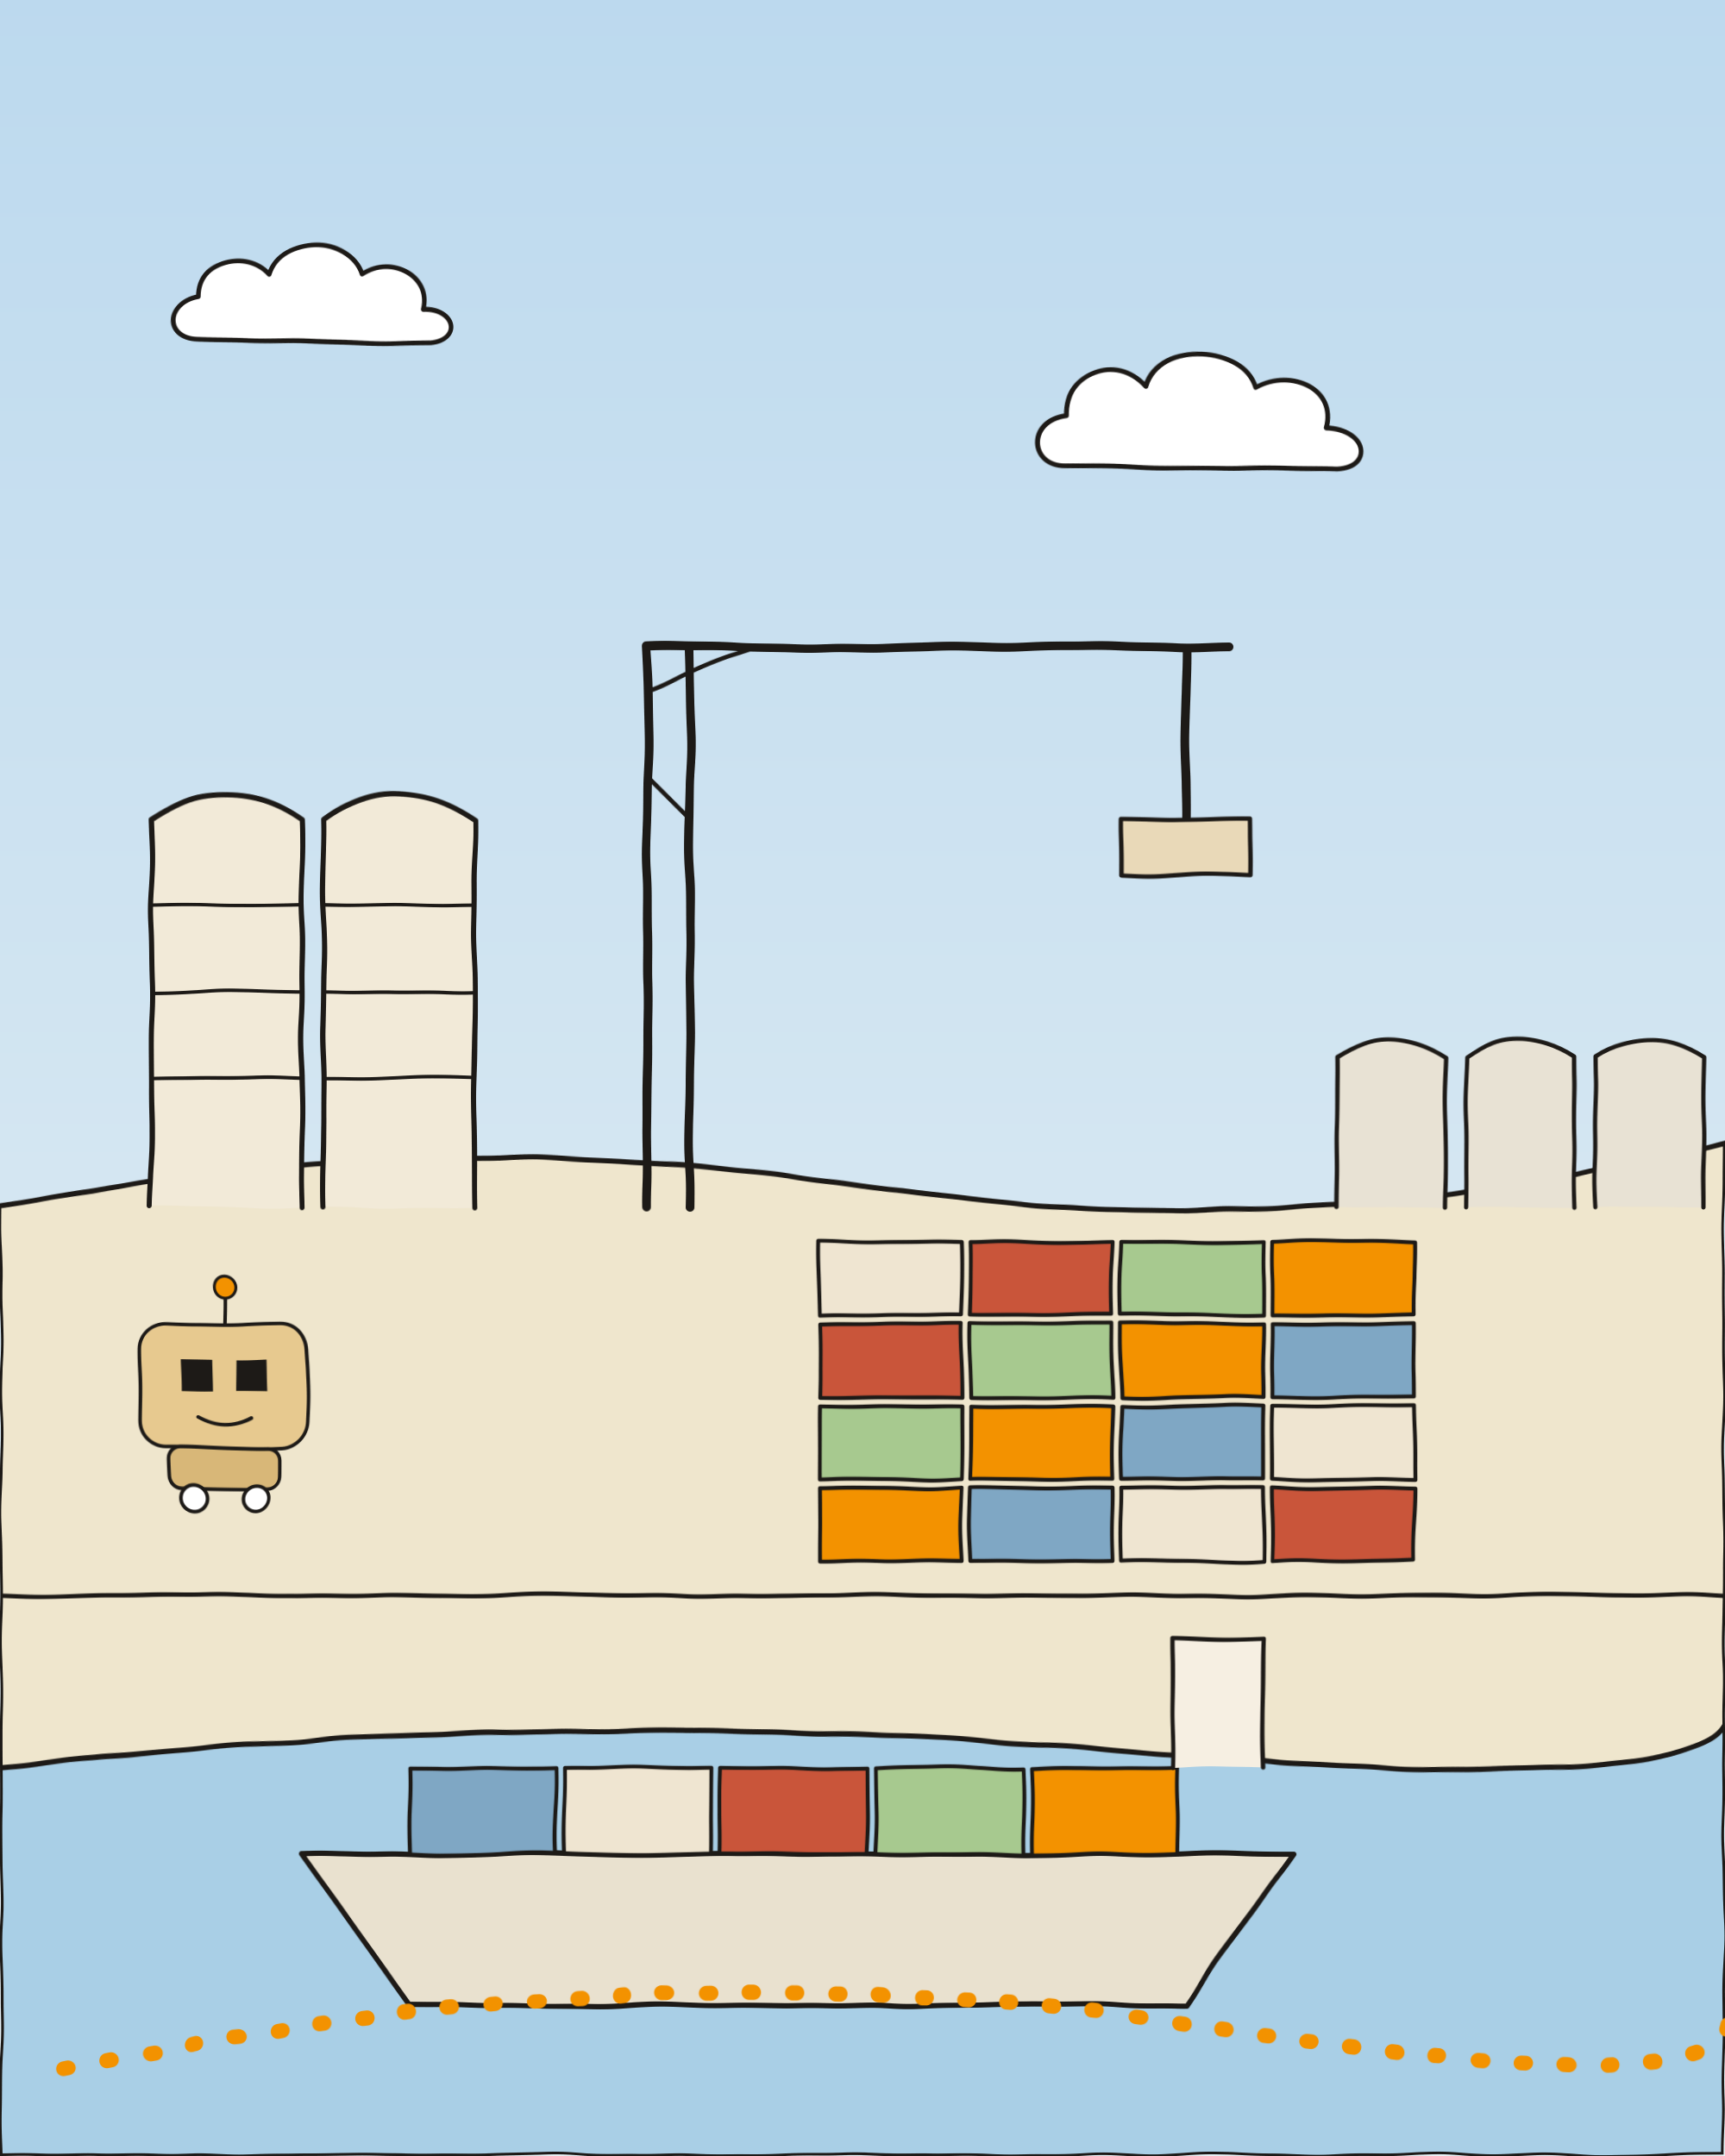
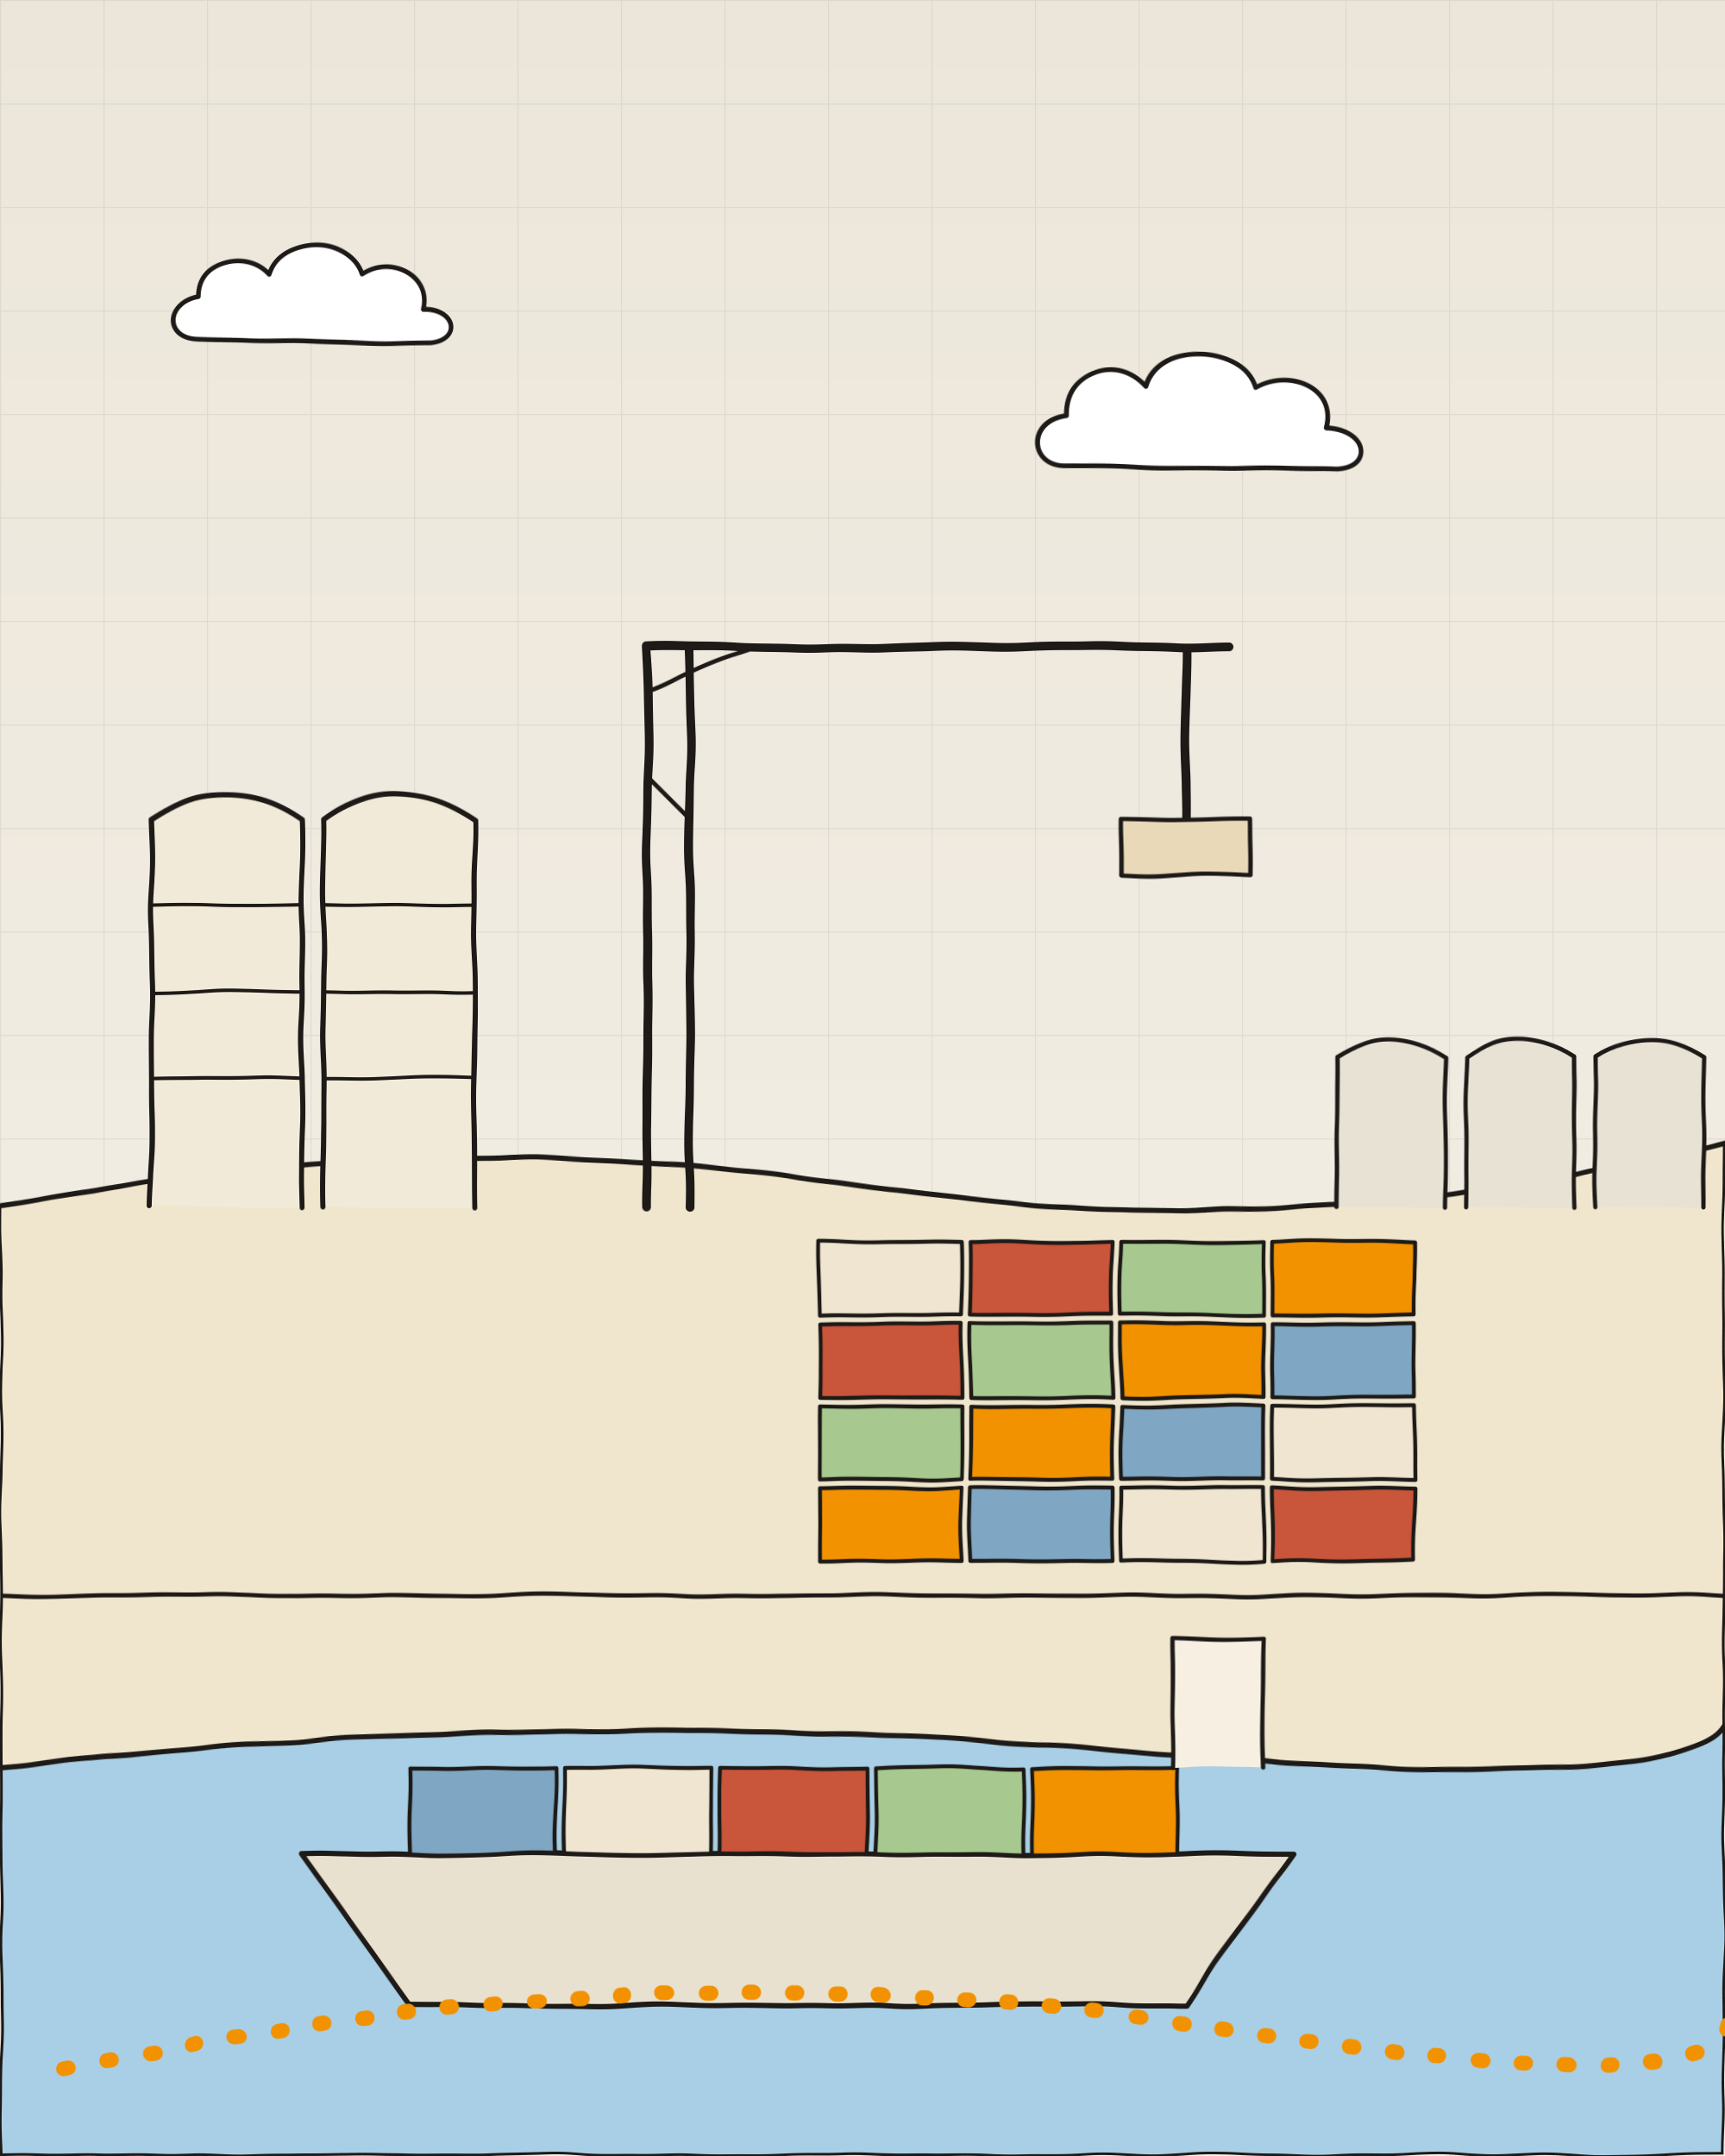
<svg xmlns="http://www.w3.org/2000/svg" viewBox="0 0 800 1000" role="img" aria-label="A port: silos, a crane over stacked containers, a tank farm and a container ship; one shipping lane drawn in orange.">
  <defs>
    <filter id="h" x="-2%" y="-2%" width="104%" height="104%">
      <feTurbulence type="fractalNoise" baseFrequency="0.022" numOctaves="2" seed="5" result="n" />
      <feDisplacementMap in="SourceGraphic" in2="n" scale="3" />
    </filter>
    <linearGradient id="sky" x1="0" y1="0" x2="0" y2="1">
-       <stop offset="0" stop-color="#bcd9ee" />
-       <stop offset="1" stop-color="#e8f1f5" />
+       <stop offset="0" stop-color="#ece6da" />
+       <stop offset="1" stop-color="#f5f1e8" />
    </linearGradient>
+     <pattern id="g" width="48" height="48" patternUnits="userSpaceOnUse">
+       <path d="M48 0H0v48" fill="none" stroke="#141210" stroke-width="1" opacity=".07" />
+     </pattern>
  </defs>
  <rect width="800" height="1000" fill="url(#sky)" />
+   <rect width="800" height="1000" fill="url(#g)" />
  <g filter="url(#h)">
    <path transform="translate(80 110) scale(1.2)" d="M10 40c-12 0-13-15 0-17 0-14 18-19 27-9 5-15 31-15 36 0 12-7 28 2 24 14 13 0 15 12 3 13z" fill="#fff" stroke="#1d1a17" stroke-width="1.833" stroke-linejoin="round" stroke-linecap="round" />
    <path transform="translate(480 160) scale(1.4)" d="M10 40c-12 0-13-15 0-17 0-14 18-19 27-9 5-15 31-15 36 0 12-7 28 2 24 14 13 0 15 12 3 13z" fill="#fff" stroke="#1d1a17" stroke-width="1.571" stroke-linejoin="round" stroke-linecap="round" />
    <path d="M0 560Q200 520 400 550T800 530V1000H0z" fill="#efe6cd" stroke="#1d1a17" stroke-width="2.4" stroke-linejoin="round" stroke-linecap="round" />
    <path d="M0 820Q260 790 520 812T800 800V1000H0z" fill="#a9cfe6" stroke="#1d1a17" stroke-width="2.4" stroke-linejoin="round" stroke-linecap="round" />
    <path d="M70 560V380q35-24 70 0v180" fill="#f2ead8" stroke="#1d1a17" stroke-width="2.4" stroke-linejoin="round" stroke-linecap="round" />
    <path d="M70 420h70M70 460h70M70 500h70" stroke="#1d1a17" stroke-width="1.6" stroke-linejoin="round" stroke-linecap="round" />
    <path d="M150 560V380q35-24 70 0v180" fill="#f2ead8" stroke="#1d1a17" stroke-width="2.4" stroke-linejoin="round" stroke-linecap="round" />
    <path d="M150 420h70M150 460h70M150 500h70" stroke="#1d1a17" stroke-width="1.6" stroke-linejoin="round" stroke-linecap="round" />
    <path d="M300 560V300h20v260M310 300h260M550 300v80" fill="none" stroke="#1d1a17" stroke-width="4" stroke-linejoin="round" stroke-linecap="round" />
    <path d="M300 320l50-20M320 380l-20-20" stroke="#1d1a17" stroke-width="2" stroke-linejoin="round" stroke-linecap="round" />
    <rect x="520" y="380" width="60" height="26" fill="#e9d9b8" stroke="#1d1a17" stroke-width="2" stroke-linejoin="round" stroke-linecap="round" />
    <rect x="380" y="690" width="66" height="34" fill="#f39200" stroke="#1d1a17" stroke-width="1.8" stroke-linejoin="round" stroke-linecap="round" />
    <rect x="450" y="690" width="66" height="34" fill="#7fa7c4" stroke="#1d1a17" stroke-width="1.8" stroke-linejoin="round" stroke-linecap="round" />
    <rect x="520" y="690" width="66" height="34" fill="#efe5d1" stroke="#1d1a17" stroke-width="1.8" stroke-linejoin="round" stroke-linecap="round" />
    <rect x="590" y="690" width="66" height="34" fill="#c9553a" stroke="#1d1a17" stroke-width="1.8" stroke-linejoin="round" stroke-linecap="round" />
    <rect x="380" y="652" width="66" height="34" fill="#a7c98f" stroke="#1d1a17" stroke-width="1.8" stroke-linejoin="round" stroke-linecap="round" />
    <rect x="450" y="652" width="66" height="34" fill="#f39200" stroke="#1d1a17" stroke-width="1.8" stroke-linejoin="round" stroke-linecap="round" />
    <rect x="520" y="652" width="66" height="34" fill="#7fa7c4" stroke="#1d1a17" stroke-width="1.8" stroke-linejoin="round" stroke-linecap="round" />
    <rect x="590" y="652" width="66" height="34" fill="#efe5d1" stroke="#1d1a17" stroke-width="1.8" stroke-linejoin="round" stroke-linecap="round" />
    <rect x="380" y="614" width="66" height="34" fill="#c9553a" stroke="#1d1a17" stroke-width="1.8" stroke-linejoin="round" stroke-linecap="round" />
    <rect x="450" y="614" width="66" height="34" fill="#a7c98f" stroke="#1d1a17" stroke-width="1.8" stroke-linejoin="round" stroke-linecap="round" />
    <rect x="520" y="614" width="66" height="34" fill="#f39200" stroke="#1d1a17" stroke-width="1.8" stroke-linejoin="round" stroke-linecap="round" />
    <rect x="590" y="614" width="66" height="34" fill="#7fa7c4" stroke="#1d1a17" stroke-width="1.8" stroke-linejoin="round" stroke-linecap="round" />
    <rect x="380" y="576" width="66" height="34" fill="#efe5d1" stroke="#1d1a17" stroke-width="1.8" stroke-linejoin="round" stroke-linecap="round" />
    <rect x="450" y="576" width="66" height="34" fill="#c9553a" stroke="#1d1a17" stroke-width="1.8" stroke-linejoin="round" stroke-linecap="round" />
    <rect x="520" y="576" width="66" height="34" fill="#a7c98f" stroke="#1d1a17" stroke-width="1.8" stroke-linejoin="round" stroke-linecap="round" />
    <rect x="590" y="576" width="66" height="34" fill="#f39200" stroke="#1d1a17" stroke-width="1.8" stroke-linejoin="round" stroke-linecap="round" />
    <path d="M620 560v-70q25-16 50 0v70" fill="#e8e2d4" stroke="#1d1a17" stroke-width="2" stroke-linejoin="round" stroke-linecap="round" />
    <path d="M680 560v-70q25-16 50 0v70" fill="#e8e2d4" stroke="#1d1a17" stroke-width="2" stroke-linejoin="round" stroke-linecap="round" />
    <path d="M740 560v-70q25-16 50 0v70" fill="#e8e2d4" stroke="#1d1a17" stroke-width="2" stroke-linejoin="round" stroke-linecap="round" />
    <path d="M0 740h800" stroke="#1d1a17" stroke-width="2" stroke-linejoin="round" stroke-linecap="round" />
    <g transform="translate(140 820)">
      <path d="M0 40h460l-50 70H50z" fill="#e9e1cf" stroke="#1d1a17" stroke-width="2.4" stroke-linejoin="round" stroke-linecap="round" />
      <rect x="50" y="0" width="68" height="40" fill="#7fa7c4" stroke="#1d1a17" stroke-width="1.8" stroke-linejoin="round" stroke-linecap="round" />
      <rect x="122" y="0" width="68" height="40" fill="#efe5d1" stroke="#1d1a17" stroke-width="1.8" stroke-linejoin="round" stroke-linecap="round" />
      <rect x="194" y="0" width="68" height="40" fill="#c9553a" stroke="#1d1a17" stroke-width="1.8" stroke-linejoin="round" stroke-linecap="round" />
      <rect x="266" y="0" width="68" height="40" fill="#a7c98f" stroke="#1d1a17" stroke-width="1.8" stroke-linejoin="round" stroke-linecap="round" />
      <rect x="338" y="0" width="68" height="40" fill="#f39200" stroke="#1d1a17" stroke-width="1.8" stroke-linejoin="round" stroke-linecap="round" />
      <path d="M404 0v-60h42v60" fill="#f6efe2" stroke="#1d1a17" stroke-width="2" stroke-linejoin="round" stroke-linecap="round" />
    </g>
    <path d="M30 960Q300 900 560 940T800 930" fill="none" stroke="#f39200" stroke-width="7" stroke-linecap="round" stroke-dasharray="2 18" />
-     <g transform="translate(60 600) scale(0.55)">
-       <path d="M80 0v26" stroke="#1d1a17" stroke-width="3" stroke-linejoin="round" stroke-linecap="round" />
-       <circle cx="80" cy="-6" r="9" fill="#f39200" stroke="#1d1a17" stroke-width="2.4" stroke-linejoin="round" stroke-linecap="round" />
-       <rect x="10" y="26" width="140" height="104" rx="22" fill="#e7c98f" stroke="#1d1a17" stroke-width="3" stroke-linejoin="round" stroke-linecap="round" />
-       <rect x="44" y="56" width="26" height="26" fill="#1d1a17" />
-       <rect x="90" y="56" width="26" height="26" fill="#1d1a17" />
-       <path d="M58 104q22 12 44 0" fill="none" stroke="#1d1a17" stroke-width="3" stroke-linejoin="round" stroke-linecap="round" />
-       <rect x="34" y="130" width="92" height="34" rx="10" fill="#d8b778" stroke="#1d1a17" stroke-width="3" stroke-linejoin="round" stroke-linecap="round" />
-       <circle cx="54" cy="172" r="11" fill="#fff" stroke="#1d1a17" stroke-width="3" stroke-linejoin="round" stroke-linecap="round" />
-       <circle cx="106" cy="172" r="11" fill="#fff" stroke="#1d1a17" stroke-width="3" stroke-linejoin="round" stroke-linecap="round" />
-     </g>
  </g>
</svg>
